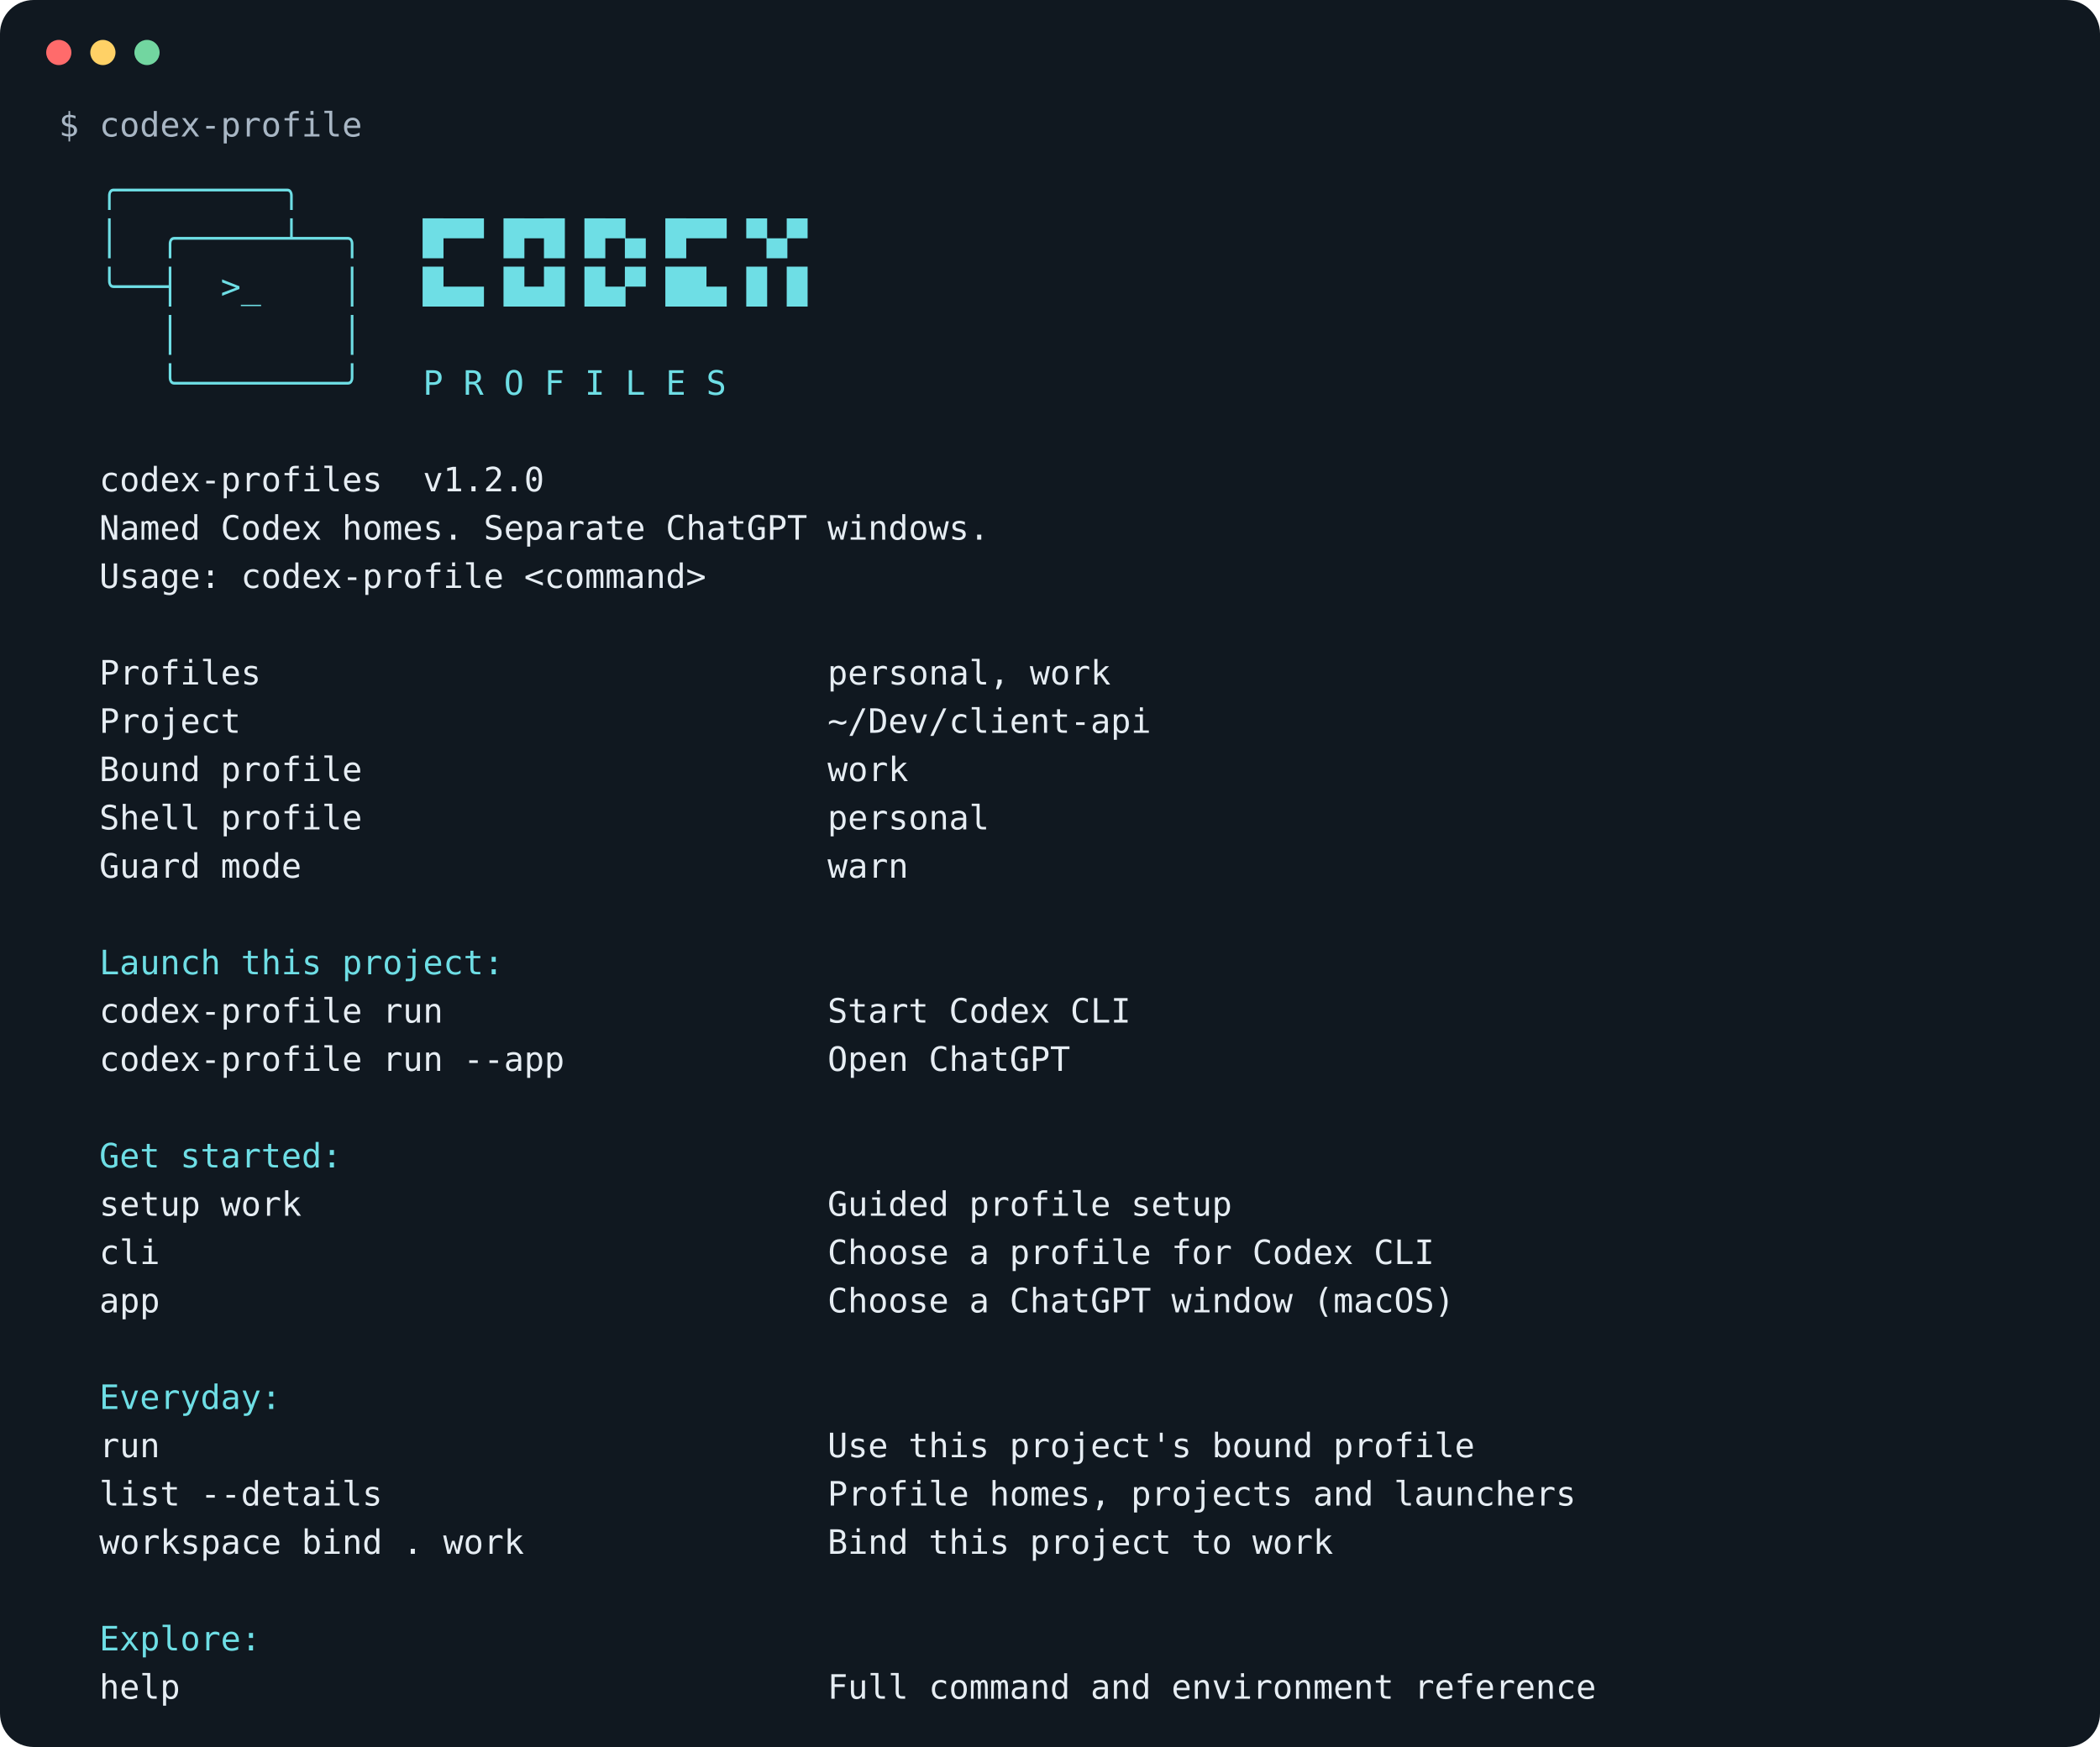
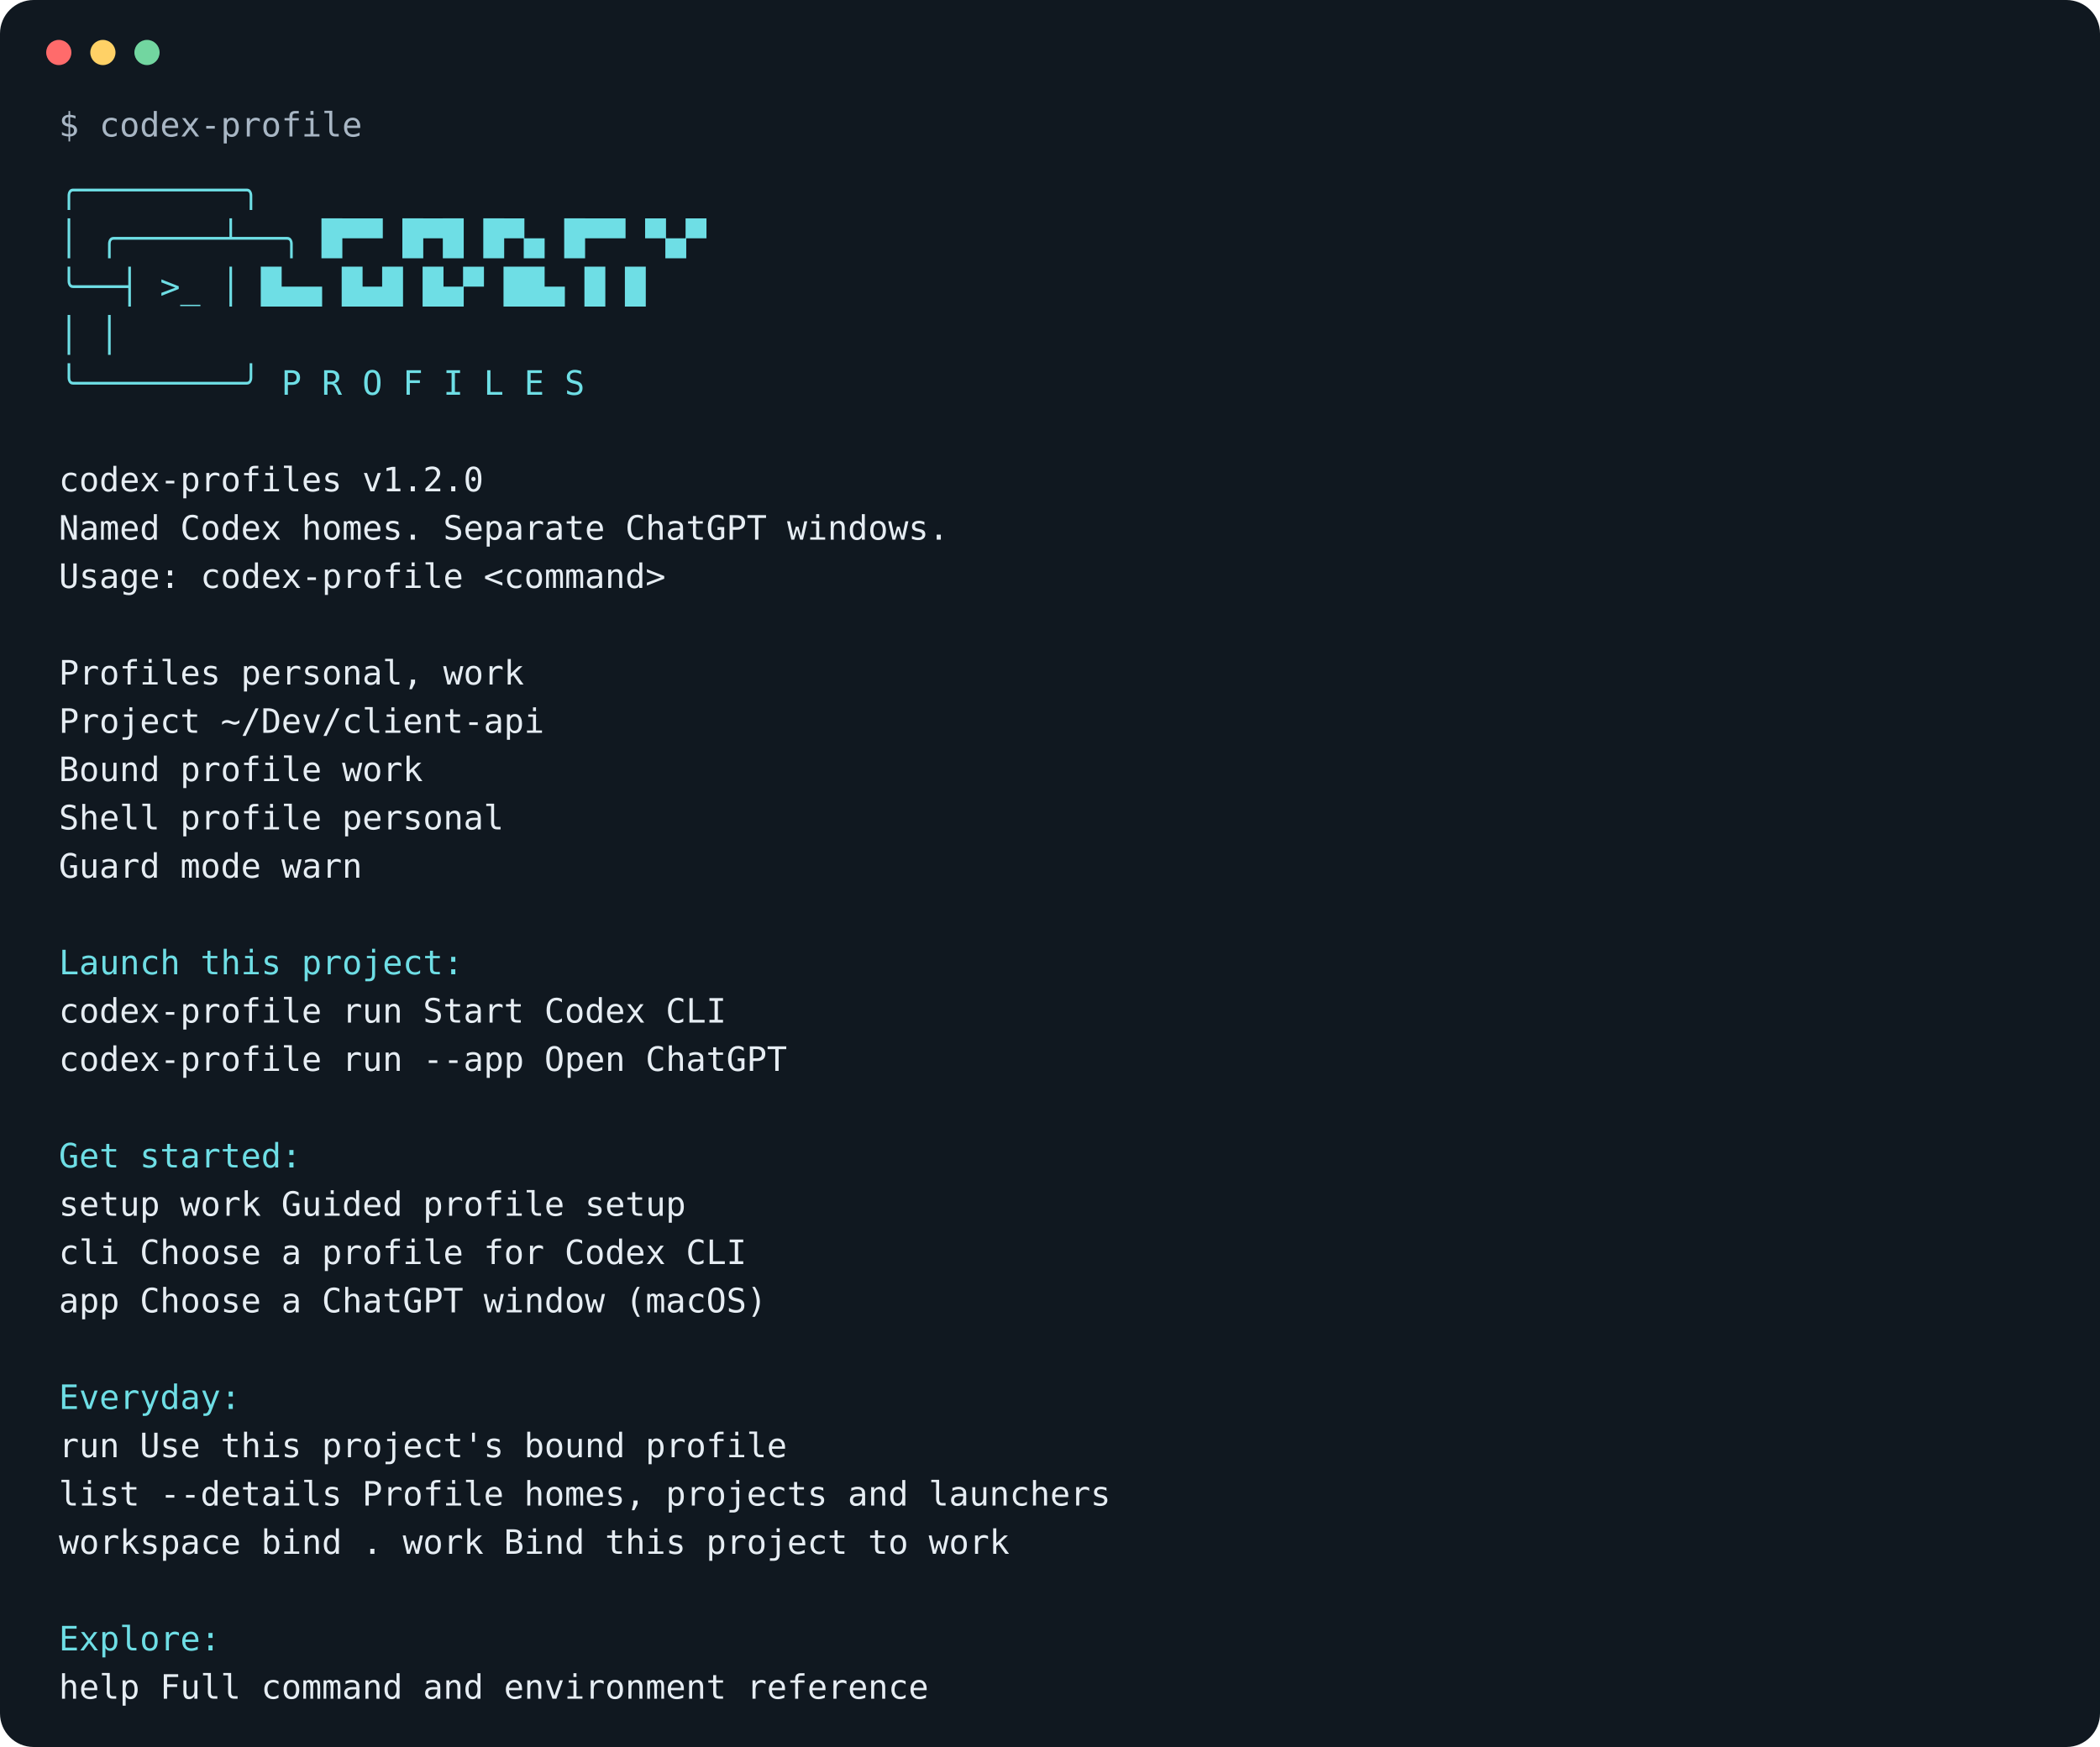
- <svg xmlns="http://www.w3.org/2000/svg" width="1000" height="832" viewBox="0 0 1000 832" role="img" aria-labelledby="title desc">
-   <rect width="1000" height="832" rx="16" fill="#101820" />
+ <svg xmlns="http://www.w3.org/2000/svg" width="1000" height="832" aria-labelledby="title desc" role="img" viewBox="0 0 1000 832">
+   <rect width="1000" height="832" fill="#101820" rx="16" />
  <circle cx="28" cy="25" r="6" fill="#ff6b6b" />
  <circle cx="49" cy="25" r="6" fill="#ffd166" />
  <circle cx="70" cy="25" r="6" fill="#72d6a0" />
  <text x="28" y="65" fill="#a8b6c4" font-family="monospace" font-size="16">$ codex-profile</text>
-   <text x="28" y="96" fill="#6edee5" font-family="Menlo,Consolas,monospace" font-size="16" xml:space="preserve">  ╭────────╮</text>
-   <text x="28" y="119" fill="#6edee5" font-family="Menlo,Consolas,monospace" font-size="16" xml:space="preserve">  │  ╭─────┴──╮   █▀▀ █▀█ █▀▄ █▀▀ ▀▄▀</text>
-   <text x="28" y="142" fill="#6edee5" font-family="Menlo,Consolas,monospace" font-size="16" xml:space="preserve">  ╰──┤  &gt;_    │   █▄▄ █▄█ █▄▀ ██▄ █ █</text>
-   <text x="28" y="165" fill="#6edee5" font-family="Menlo,Consolas,monospace" font-size="16" xml:space="preserve">     │        │</text>
-   <text x="28" y="188" fill="#6edee5" font-family="Menlo,Consolas,monospace" font-size="16" xml:space="preserve">     ╰────────╯   P R O F I L E S</text>
-   <text x="28" y="211" fill="#e6edf3" font-family="Menlo,Consolas,monospace" font-size="16" xml:space="preserve" />
-   <text x="28" y="234" fill="#e6edf3" font-family="Menlo,Consolas,monospace" font-size="16" xml:space="preserve">  codex-profiles  v1.2.0</text>
-   <text x="28" y="257" fill="#e6edf3" font-family="Menlo,Consolas,monospace" font-size="16" xml:space="preserve">  Named Codex homes. Separate ChatGPT windows.</text>
-   <text x="28" y="280" fill="#e6edf3" font-family="Menlo,Consolas,monospace" font-size="16" xml:space="preserve">  Usage: codex-profile &lt;command&gt;</text>
-   <text x="28" y="303" fill="#e6edf3" font-family="Menlo,Consolas,monospace" font-size="16" xml:space="preserve" />
-   <text x="28" y="326" fill="#e6edf3" font-family="Menlo,Consolas,monospace" font-size="16" xml:space="preserve">  Profiles                            personal, work</text>
-   <text x="28" y="349" fill="#e6edf3" font-family="Menlo,Consolas,monospace" font-size="16" xml:space="preserve">  Project                             ~/Dev/client-api</text>
-   <text x="28" y="372" fill="#e6edf3" font-family="Menlo,Consolas,monospace" font-size="16" xml:space="preserve">  Bound profile                       work</text>
-   <text x="28" y="395" fill="#e6edf3" font-family="Menlo,Consolas,monospace" font-size="16" xml:space="preserve">  Shell profile                       personal</text>
-   <text x="28" y="418" fill="#e6edf3" font-family="Menlo,Consolas,monospace" font-size="16" xml:space="preserve">  Guard mode                          warn</text>
-   <text x="28" y="441" fill="#e6edf3" font-family="Menlo,Consolas,monospace" font-size="16" xml:space="preserve" />
-   <text x="28" y="464" fill="#6edee5" font-family="Menlo,Consolas,monospace" font-size="16" xml:space="preserve">  Launch this project:</text>
-   <text x="28" y="487" fill="#e6edf3" font-family="Menlo,Consolas,monospace" font-size="16" xml:space="preserve">  codex-profile run                   Start Codex CLI</text>
-   <text x="28" y="510" fill="#e6edf3" font-family="Menlo,Consolas,monospace" font-size="16" xml:space="preserve">  codex-profile run --app             Open ChatGPT</text>
-   <text x="28" y="533" fill="#e6edf3" font-family="Menlo,Consolas,monospace" font-size="16" xml:space="preserve" />
-   <text x="28" y="556" fill="#6edee5" font-family="Menlo,Consolas,monospace" font-size="16" xml:space="preserve">  Get started:</text>
-   <text x="28" y="579" fill="#e6edf3" font-family="Menlo,Consolas,monospace" font-size="16" xml:space="preserve">  setup work                          Guided profile setup</text>
-   <text x="28" y="602" fill="#e6edf3" font-family="Menlo,Consolas,monospace" font-size="16" xml:space="preserve">  cli                                 Choose a profile for Codex CLI</text>
-   <text x="28" y="625" fill="#e6edf3" font-family="Menlo,Consolas,monospace" font-size="16" xml:space="preserve">  app                                 Choose a ChatGPT window (macOS)</text>
-   <text x="28" y="648" fill="#e6edf3" font-family="Menlo,Consolas,monospace" font-size="16" xml:space="preserve" />
-   <text x="28" y="671" fill="#6edee5" font-family="Menlo,Consolas,monospace" font-size="16" xml:space="preserve">  Everyday:</text>
-   <text x="28" y="694" fill="#e6edf3" font-family="Menlo,Consolas,monospace" font-size="16" xml:space="preserve">  run                                 Use this project's bound profile</text>
-   <text x="28" y="717" fill="#e6edf3" font-family="Menlo,Consolas,monospace" font-size="16" xml:space="preserve">  list --details                      Profile homes, projects and launchers</text>
-   <text x="28" y="740" fill="#e6edf3" font-family="Menlo,Consolas,monospace" font-size="16" xml:space="preserve">  workspace bind . work               Bind this project to work</text>
-   <text x="28" y="763" fill="#e6edf3" font-family="Menlo,Consolas,monospace" font-size="16" xml:space="preserve" />
-   <text x="28" y="786" fill="#6edee5" font-family="Menlo,Consolas,monospace" font-size="16" xml:space="preserve">  Explore:</text>
-   <text x="28" y="809" fill="#e6edf3" font-family="Menlo,Consolas,monospace" font-size="16" xml:space="preserve">  help                                Full command and environment reference</text>
+   <text x="28" y="96" fill="#6edee5" font-family="Menlo,Consolas,monospace" font-size="16" xml:space="preserve">╭────────╮</text>
+   <text x="28" y="119" fill="#6edee5" font-family="Menlo,Consolas,monospace" font-size="16" xml:space="preserve">│ ╭─────┴──╮ █▀▀ █▀█ █▀▄ █▀▀ ▀▄▀</text>
+   <text x="28" y="142" fill="#6edee5" font-family="Menlo,Consolas,monospace" font-size="16" xml:space="preserve">╰──┤ &gt;_ │ █▄▄ █▄█ █▄▀ ██▄ █ █</text>
+   <text x="28" y="165" fill="#6edee5" font-family="Menlo,Consolas,monospace" font-size="16" xml:space="preserve">│ │</text>
+   <text x="28" y="188" fill="#6edee5" font-family="Menlo,Consolas,monospace" font-size="16" xml:space="preserve">╰────────╯ P R O F I L E S</text>
+   <text x="28" y="234" fill="#e6edf3" font-family="Menlo,Consolas,monospace" font-size="16" xml:space="preserve">codex-profiles v1.2.0</text>
+   <text x="28" y="257" fill="#e6edf3" font-family="Menlo,Consolas,monospace" font-size="16" xml:space="preserve">Named Codex homes. Separate ChatGPT windows.</text>
+   <text x="28" y="280" fill="#e6edf3" font-family="Menlo,Consolas,monospace" font-size="16" xml:space="preserve">Usage: codex-profile &lt;command&gt;</text>
+   <text x="28" y="326" fill="#e6edf3" font-family="Menlo,Consolas,monospace" font-size="16" xml:space="preserve">Profiles personal, work</text>
+   <text x="28" y="349" fill="#e6edf3" font-family="Menlo,Consolas,monospace" font-size="16" xml:space="preserve">Project ~/Dev/client-api</text>
+   <text x="28" y="372" fill="#e6edf3" font-family="Menlo,Consolas,monospace" font-size="16" xml:space="preserve">Bound profile work</text>
+   <text x="28" y="395" fill="#e6edf3" font-family="Menlo,Consolas,monospace" font-size="16" xml:space="preserve">Shell profile personal</text>
+   <text x="28" y="418" fill="#e6edf3" font-family="Menlo,Consolas,monospace" font-size="16" xml:space="preserve">Guard mode warn</text>
+   <text x="28" y="464" fill="#6edee5" font-family="Menlo,Consolas,monospace" font-size="16" xml:space="preserve">Launch this project:</text>
+   <text x="28" y="487" fill="#e6edf3" font-family="Menlo,Consolas,monospace" font-size="16" xml:space="preserve">codex-profile run Start Codex CLI</text>
+   <text x="28" y="510" fill="#e6edf3" font-family="Menlo,Consolas,monospace" font-size="16" xml:space="preserve">codex-profile run --app Open ChatGPT</text>
+   <text x="28" y="556" fill="#6edee5" font-family="Menlo,Consolas,monospace" font-size="16" xml:space="preserve">Get started:</text>
+   <text x="28" y="579" fill="#e6edf3" font-family="Menlo,Consolas,monospace" font-size="16" xml:space="preserve">setup work Guided profile setup</text>
+   <text x="28" y="602" fill="#e6edf3" font-family="Menlo,Consolas,monospace" font-size="16" xml:space="preserve">cli Choose a profile for Codex CLI</text>
+   <text x="28" y="625" fill="#e6edf3" font-family="Menlo,Consolas,monospace" font-size="16" xml:space="preserve">app Choose a ChatGPT window (macOS)</text>
+   <text x="28" y="671" fill="#6edee5" font-family="Menlo,Consolas,monospace" font-size="16" xml:space="preserve">Everyday:</text>
+   <text x="28" y="694" fill="#e6edf3" font-family="Menlo,Consolas,monospace" font-size="16" xml:space="preserve">run Use this project's bound profile</text>
+   <text x="28" y="717" fill="#e6edf3" font-family="Menlo,Consolas,monospace" font-size="16" xml:space="preserve">list --details Profile homes, projects and launchers</text>
+   <text x="28" y="740" fill="#e6edf3" font-family="Menlo,Consolas,monospace" font-size="16" xml:space="preserve">workspace bind . work Bind this project to work</text>
+   <text x="28" y="786" fill="#6edee5" font-family="Menlo,Consolas,monospace" font-size="16" xml:space="preserve">Explore:</text>
+   <text x="28" y="809" fill="#e6edf3" font-family="Menlo,Consolas,monospace" font-size="16" xml:space="preserve">help Full command and environment reference</text>
</svg>
